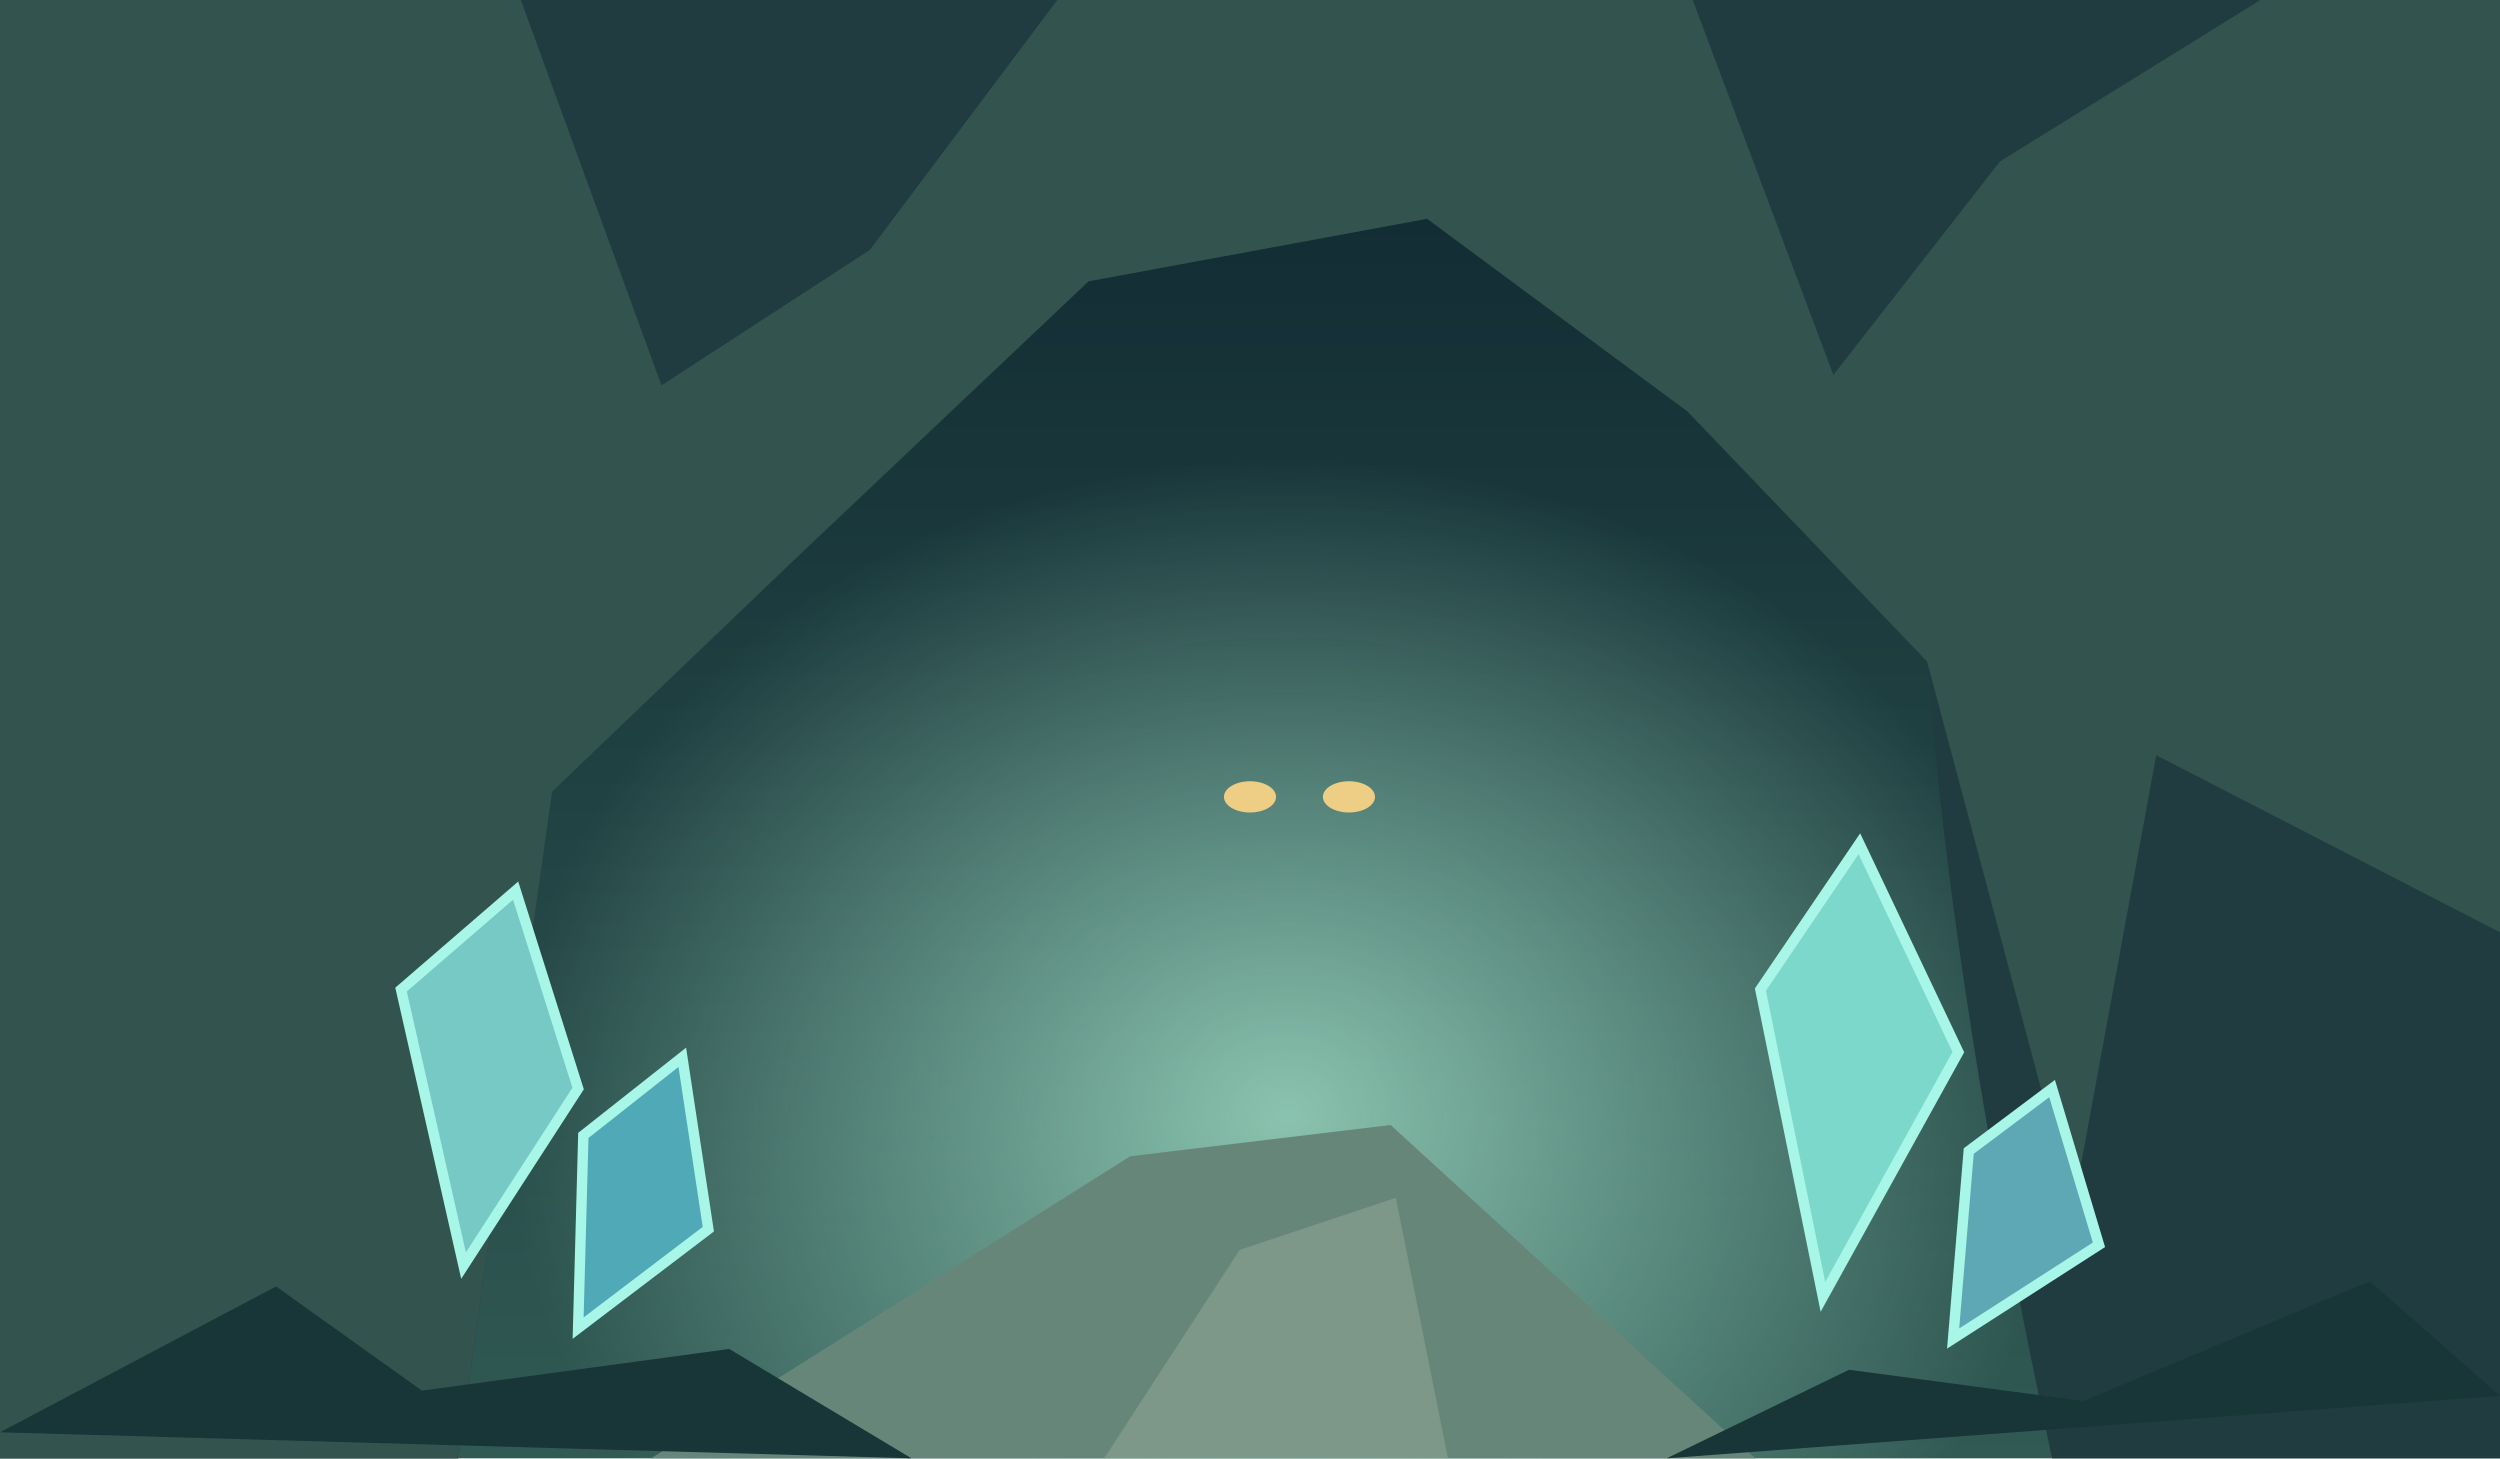
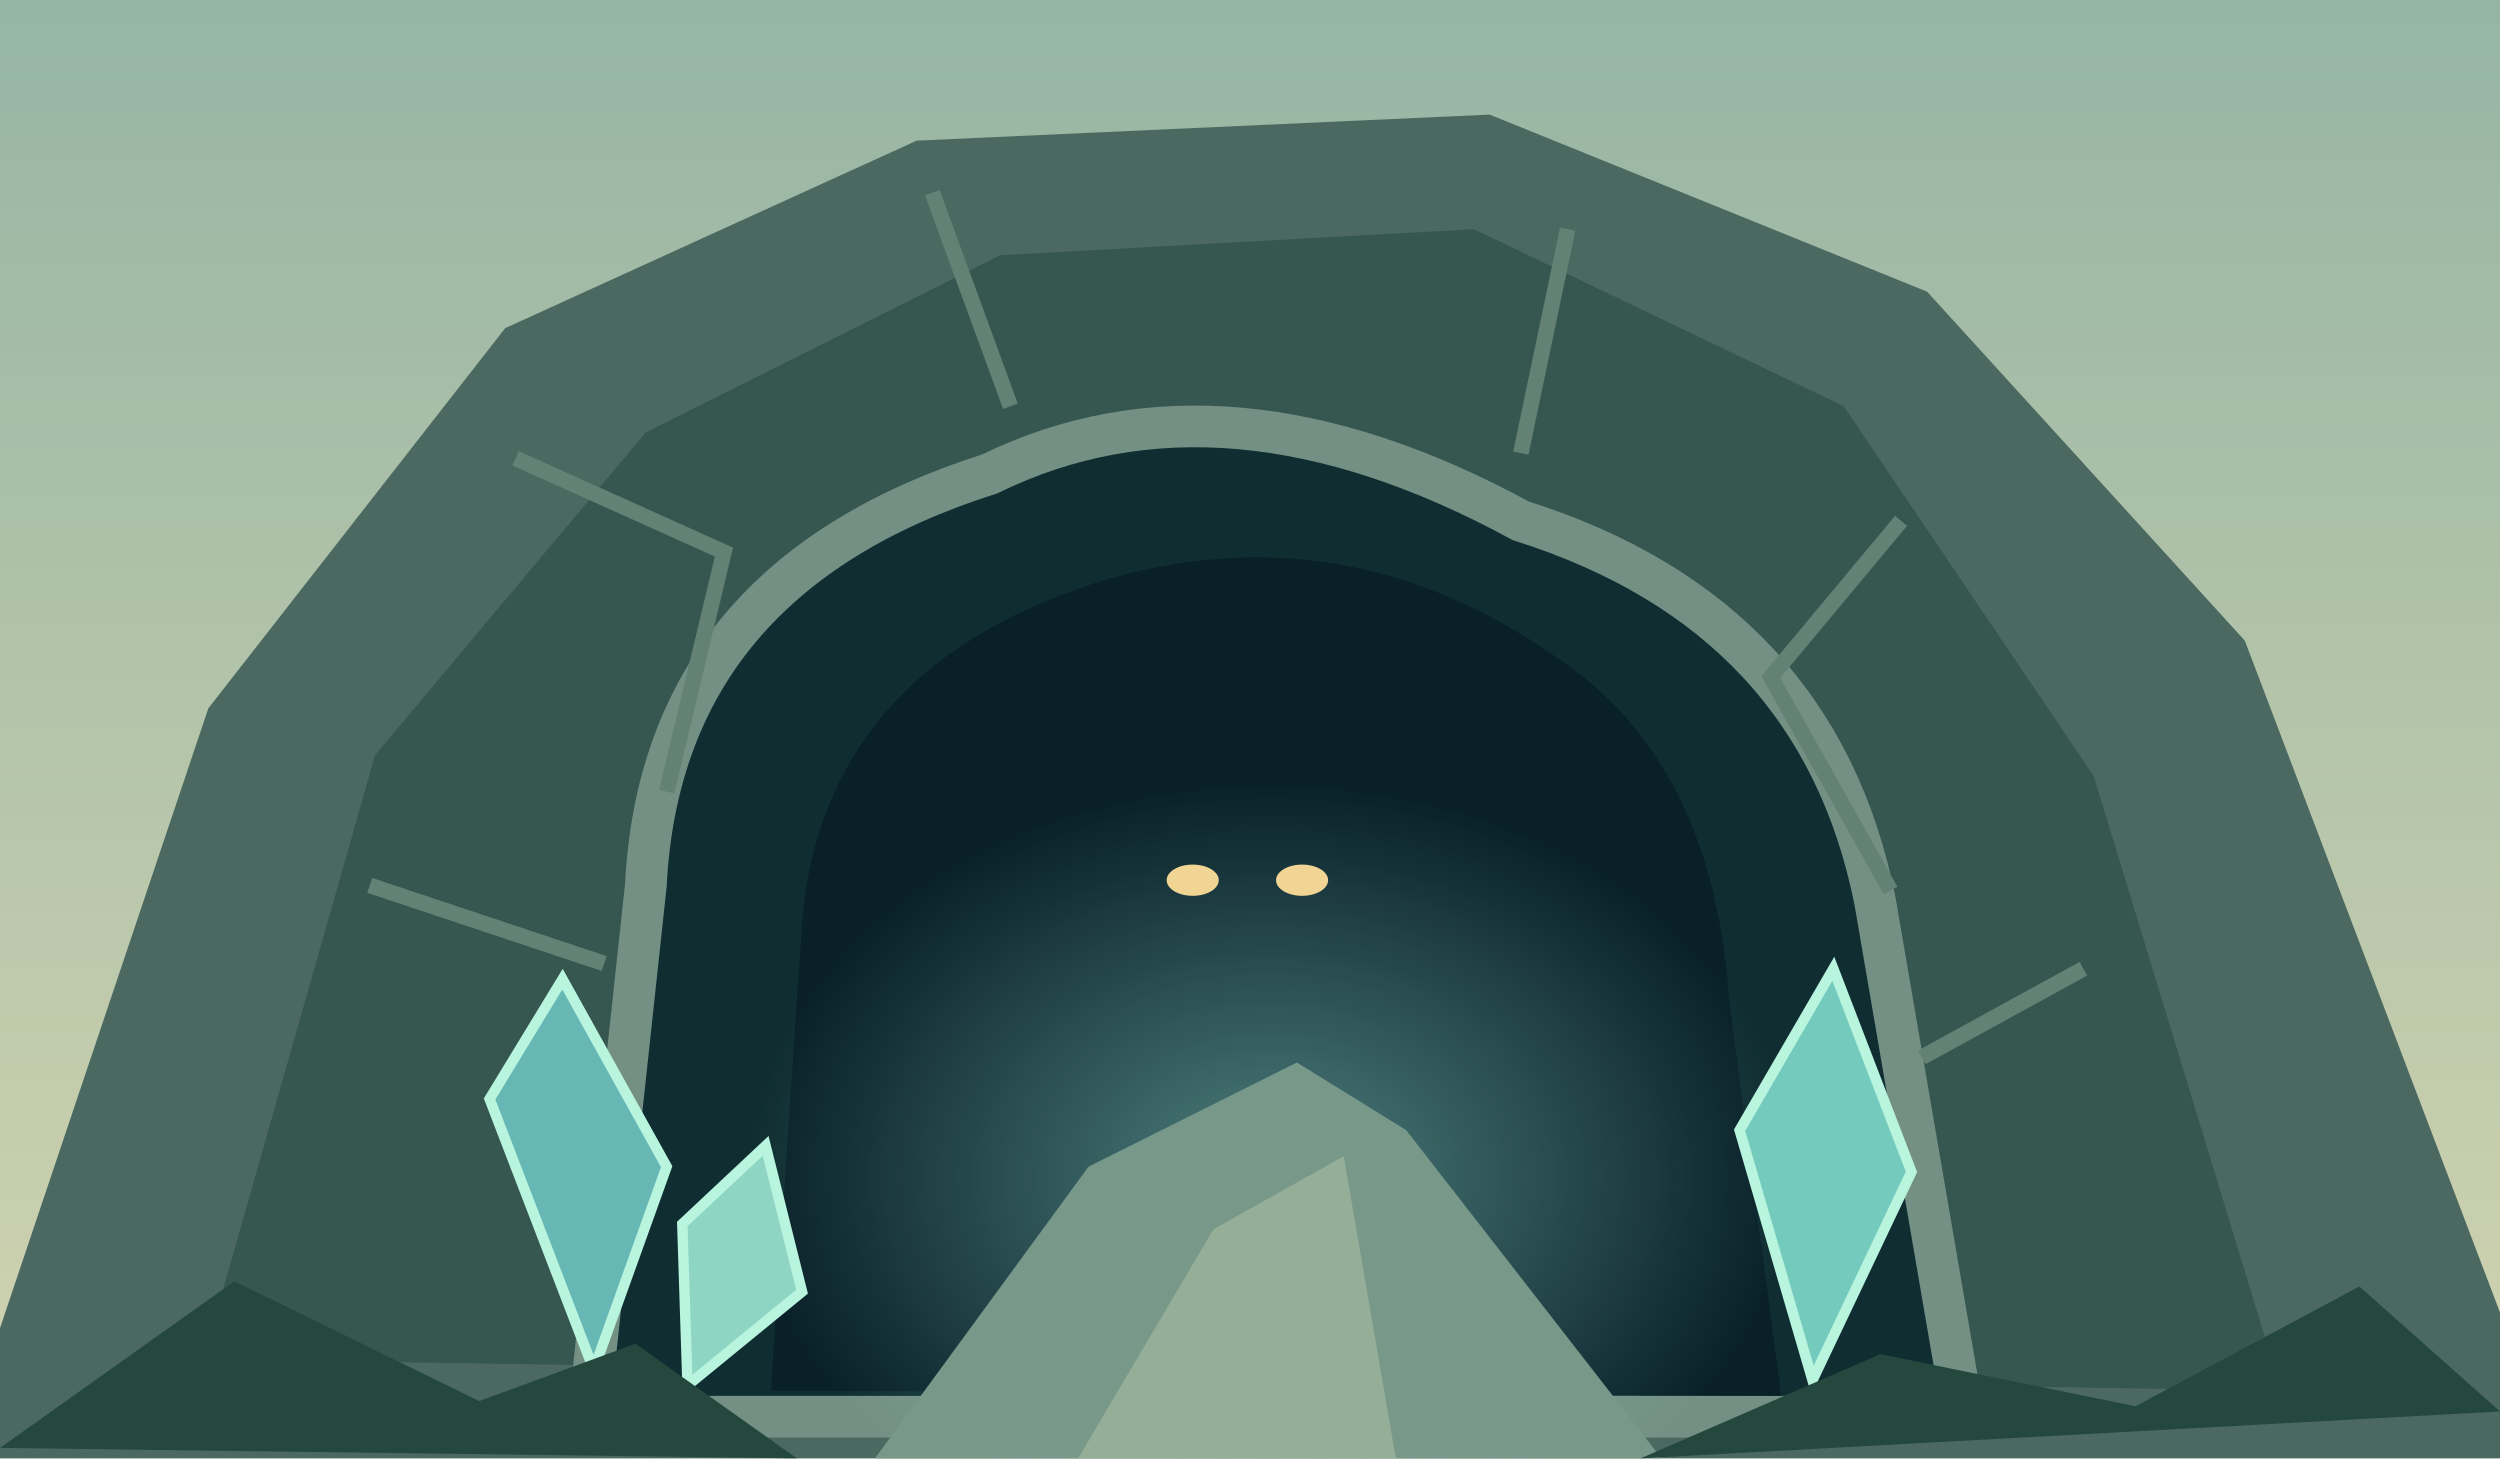
<svg xmlns="http://www.w3.org/2000/svg" viewBox="0 0 480 280">
  <defs>
    <linearGradient id="sky" x2="0" y2="1">
-       <stop stop-color="#0d252e" />
-       <stop offset="1" stop-color="#315a54" />
+       <stop stop-color="#96b5a4" />
+       <stop offset="1" stop-color="#d2d4b0" />
    </linearGradient>
-     <radialGradient id="glow">
-       <stop stop-color="#b3f5d9" stop-opacity=".7" />
-       <stop offset="1" stop-color="#b3f5d9" stop-opacity="0" />
+     <radialGradient id="light">
+       <stop stop-color="#91ded0" stop-opacity=".5" />
+       <stop offset="1" stop-color="#91ded0" stop-opacity="0" />
    </radialGradient>
  </defs>
  <rect width="480" height="280" fill="url(#sky)" />
-   <ellipse cx="247" cy="214" rx="150" ry="126" fill="url(#glow)" />
-   <path d="M0 0H480V280H0ZM88 280H394Q375 192 370 127L324 79 274 42 209 54 153 107 106 152Z" fill="#203c40" fill-rule="evenodd" />
-   <path d="M0 0 100 0 127 74 167 48 203 0 325 0 352 72 384 31 434 0H480V179L414 145 398 232 370 127 324 79 274 42 209 54 153 107 106 152 88 280H0" fill="#33534f" />
-   <path d="M125 280 217 222 267 216 337 280" fill="#66867a" />
-   <path d="M212 280 238 240 268 230 278 280" fill="#a1b4a0" opacity=".4" />
-   <g stroke="#a7f6e7" stroke-width="2">
-     <path d="M89 243 77 190 99 171 111 209Z" fill="#76c9c5" />
-     <path d="M111 255 112 218 131 203 136 236Z" fill="#50a9b7" />
-     <path d="M350 249 338 190 357 162 376 202Z" fill="#7cd8cb" />
-     <path d="M375 257 378 221 394 209 403 239Z" fill="#5ea7b4" />
+   <path d="M0 255 40 136 97 63 176 27 286 22 370 56 431 123 480 252V280H0" fill="#4b6961" />
+   <path d="M39 261 72 145 124 83 192 49 283 44 354 78 402 149 438 267" fill="#36574f" />
+   <path d="M113 272 124 170Q127 111 190 91Q235 69 292 100Q349 118 360 173L377 272Z" fill="#102e32" stroke="#749084" stroke-width="8" />
+   <path d="M148 267 154 177Q158 129 210 112Q258 97 300 127Q329 147 332 192L342 268Z" fill="#092029" />
+   <ellipse cx="244" cy="226" rx="100" ry="76" fill="url(#light)" />
+   <g fill="none" stroke="#638174" stroke-width="3">
+     <path d="M99 88 139 106 128 152M179 37 194 78M301 44 292 87M365 100 340 130 363 171M71 170 116 185M400 186 369 203" />
  </g>
-   <g fill="#edce84">
-     <ellipse cx="240" cy="153" rx="5" ry="3" />
-     <ellipse cx="259" cy="153" rx="5" ry="3" />
+   <path d="M168 280 209 224 249 204 270 217 319 280" fill="#78988a" />
+   <path d="M207 280 233 236 258 222 268 280" fill="#adc0a2" opacity=".55" />
+   <g stroke="#b8f4de" stroke-width="2">
+     <path d="M114 263 94 211 108 188 128 224Z" fill="#67b8b5" />
+     <path d="M132 266 131 235 147 220 154 248Z" fill="#8ed5c4" />
+     <path d="M348 265 334 217 352 186 367 225Z" fill="#74cbbd" />
  </g>
-   <path d="M0 275 53 247 81 267 140 259 175 280M320 280 355 263 400 269 455 246 480 268" fill="#183537" />
+   <g fill="#f0d594">
+     <ellipse cx="229" cy="169" rx="5" ry="3" />
+     <ellipse cx="250" cy="169" rx="5" ry="3" />
+   </g>
+   <path d="M0 278 45 246 92 269 122 258 153 280M315 280 361 260 410 270 453 247 480 271" fill="#24483d" />
</svg>
